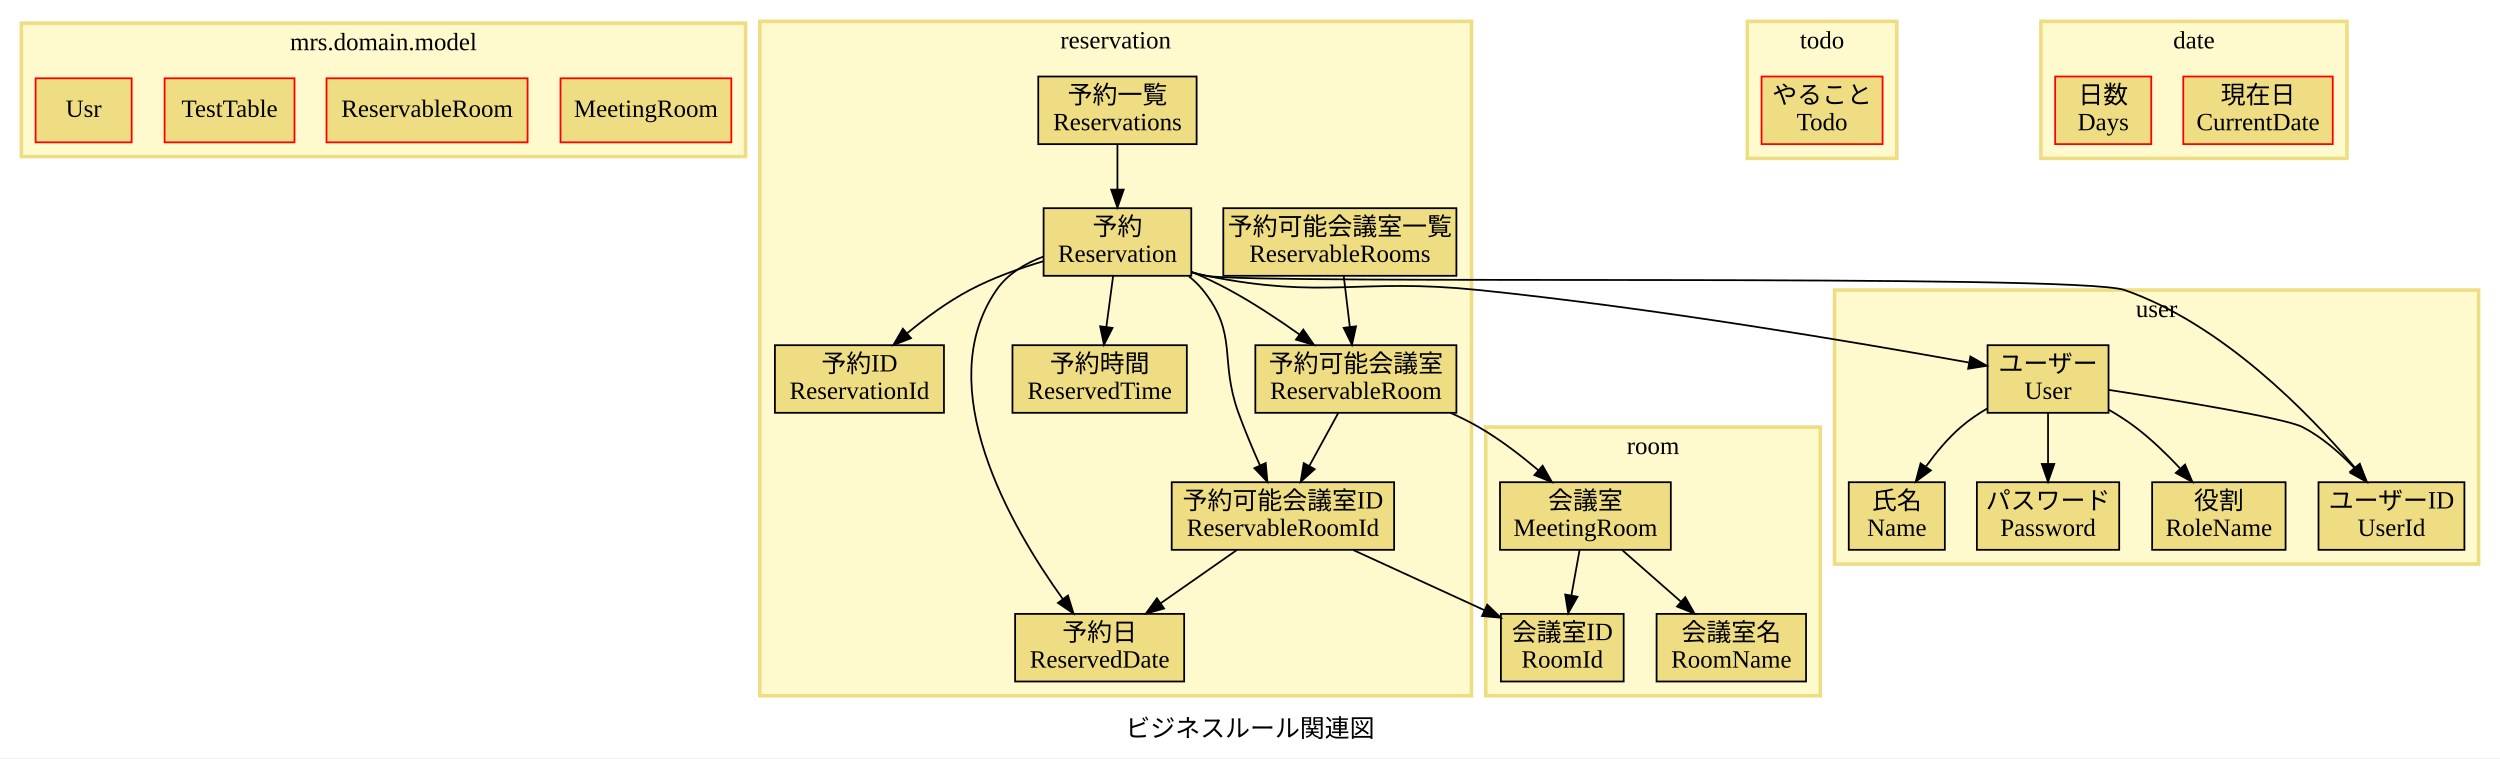
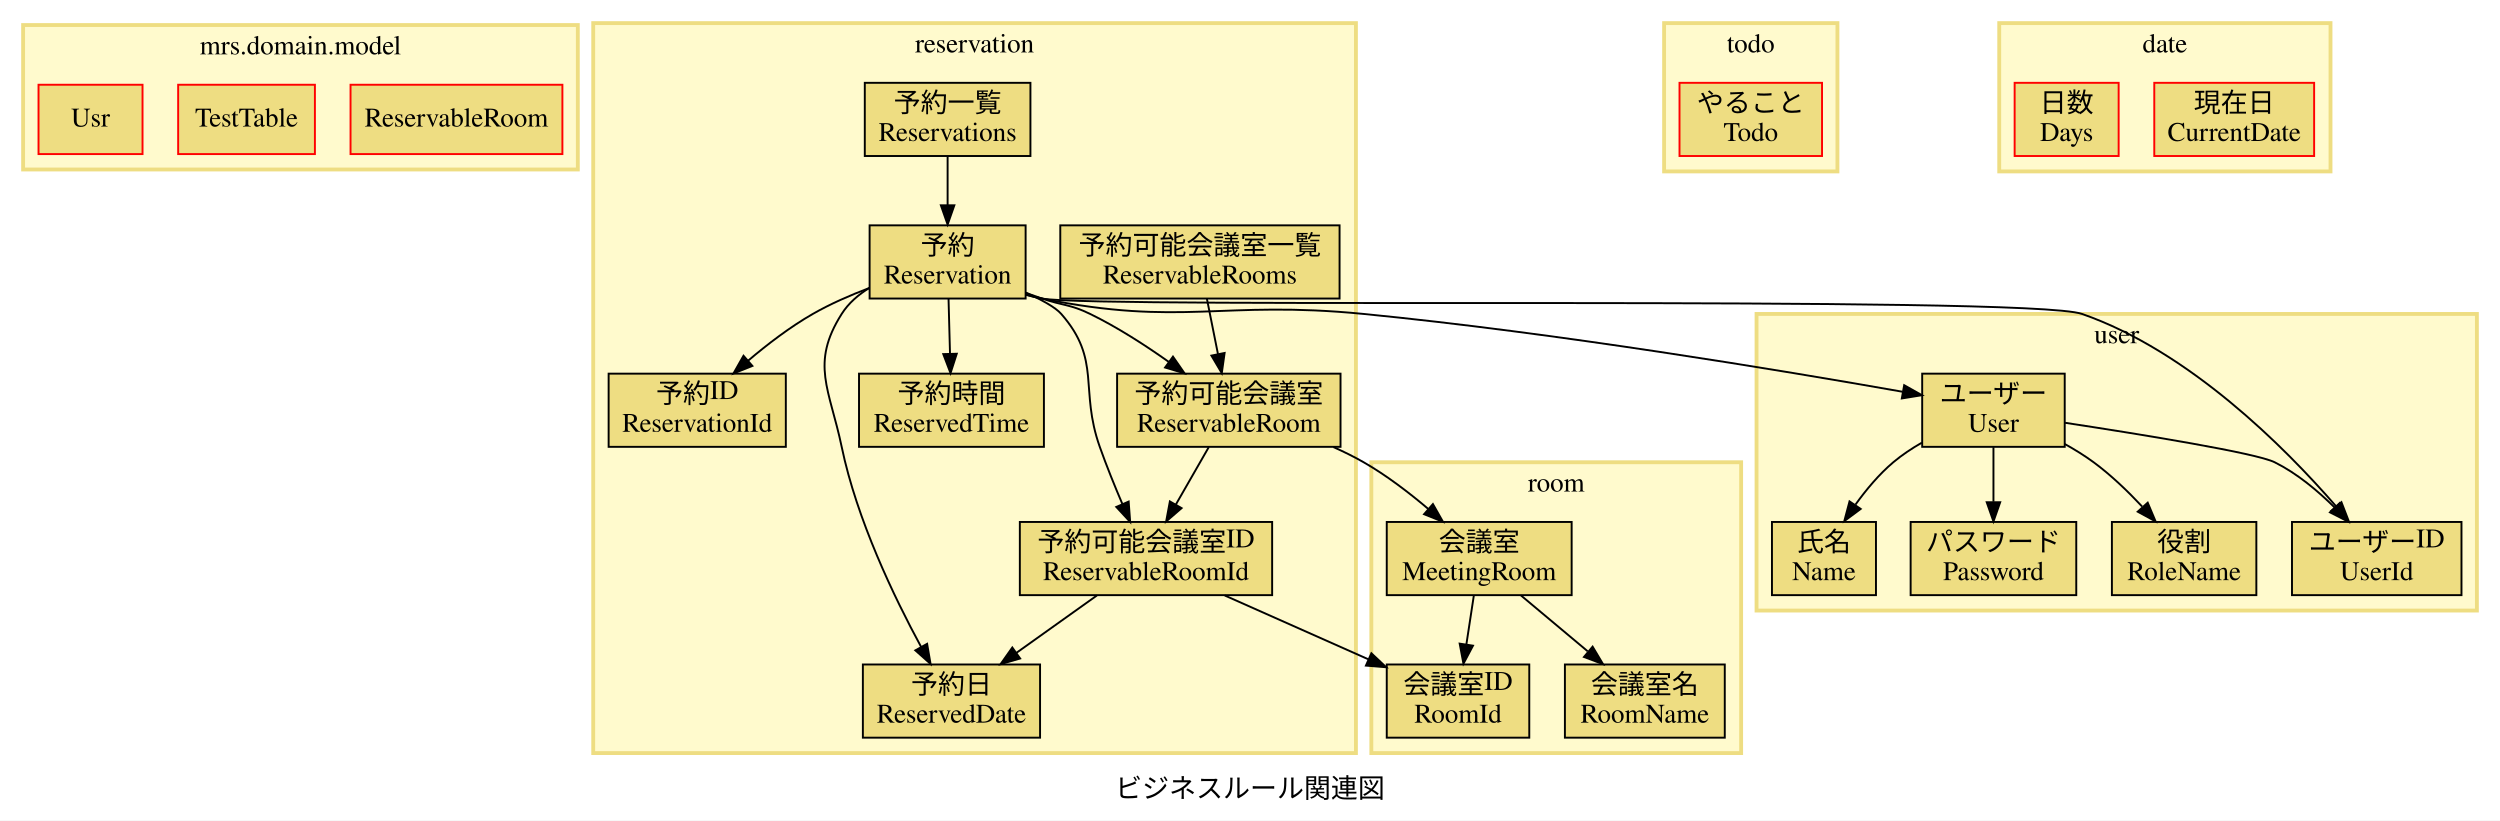
- <svg xmlns="http://www.w3.org/2000/svg" width="1405px" height="426px" viewBox="0.00 0.00 1405.00 426.00">
+ <svg xmlns="http://www.w3.org/2000/svg" width="1298px" height="426px" viewBox="0.00 0.00 1298.00 426.00">
  <g id="graph0" class="graph" transform="scale(1.0 1.0) rotate(0) translate(4 422)">
-     <polygon fill="white" stroke="none" points="-4,4 -4,-422 1401,-422 1401,4 -4,4" />
-     <text text-anchor="middle" x="698.5" y="-7.8" font-family="Times New Roman,serif" font-size="14.00">ビジネスルール関連図
-     </text>
+     <polygon fill="white" stroke="transparent" points="-4,4 -4,-422 1294,-422 1294,4 -4,4" />
+     <text text-anchor="middle" x="645" y="-7.8" font-family="Times,serif" font-size="14.00">ビジネスルール関連図</text>
    <g id="clust1" class="cluster">
-       <polygon fill="lemonchiffon" stroke="#eedd82" stroke-width="2" points="8,-334 8,-409 415,-409 415,-334 8,-334" />
-       <text text-anchor="middle" x="211.5" y="-393.8" font-family="Times New Roman,serif" font-size="14.00">
-             mrs.domain.model
-         </text>
+       <polygon fill="lemonchiffon" stroke="#eedd82" stroke-width="2" points="8,-334 8,-409 296,-409 296,-334 8,-334" />
+       <text text-anchor="middle" x="152" y="-393.8" font-family="Times,serif" font-size="14.00">mrs.domain.model</text>
    </g>
    <g id="clust2" class="cluster">
-       <polygon fill="lemonchiffon" stroke="#eedd82" stroke-width="2" points="423,-31 423,-410 823,-410 823,-31 423,-31" />
-       <text text-anchor="middle" x="623" y="-394.8" font-family="Times New Roman,serif" font-size="14.00">
-             reservation
-         </text>
+       <polygon fill="lemonchiffon" stroke="#eedd82" stroke-width="2" points="304,-31 304,-410 700,-410 700,-31 304,-31" />
+       <text text-anchor="middle" x="502" y="-394.8" font-family="Times,serif" font-size="14.00">reservation</text>
    </g>
    <g id="clust3" class="cluster">
-       <polygon fill="lemonchiffon" stroke="#eedd82" stroke-width="2" points="831,-31 831,-182 1019,-182 1019,-31 831,-31" />
-       <text text-anchor="middle" x="925" y="-166.8" font-family="Times New Roman,serif" font-size="14.00">room</text>
+       <polygon fill="lemonchiffon" stroke="#eedd82" stroke-width="2" points="708,-31 708,-182 900,-182 900,-31 708,-31" />
+       <text text-anchor="middle" x="804" y="-166.8" font-family="Times,serif" font-size="14.00">room</text>
+     </g>
+     <g id="clust4" class="cluster">
+       <polygon fill="lemonchiffon" stroke="#eedd82" stroke-width="2" points="860,-333 860,-410 950,-410 950,-333 860,-333" />
+       <text text-anchor="middle" x="905" y="-394.8" font-family="Times,serif" font-size="14.00">todo</text>
    </g>
    <g id="clust5" class="cluster">
-       <polygon fill="lemonchiffon" stroke="#eedd82" stroke-width="2" points="1027,-105 1027,-259 1389,-259 1389,-105 1027,-105" />
-       <text text-anchor="middle" x="1208" y="-243.8" font-family="Times New Roman,serif" font-size="14.00">user</text>
-     </g>
-     <g id="clust4" class="cluster">
-       <polygon fill="lemonchiffon" stroke="#eedd82" stroke-width="2" points="978,-333 978,-410 1062,-410 1062,-333 978,-333" />
-       <text text-anchor="middle" x="1020" y="-394.8" font-family="Times New Roman,serif" font-size="14.00">todo</text>
+       <polygon fill="lemonchiffon" stroke="#eedd82" stroke-width="2" points="908,-105 908,-259 1282,-259 1282,-105 908,-105" />
+       <text text-anchor="middle" x="1095" y="-243.8" font-family="Times,serif" font-size="14.00">user</text>
    </g>
    <g id="clust6" class="cluster">
-       <polygon fill="lemonchiffon" stroke="#eedd82" stroke-width="2" points="1143,-333 1143,-410 1315,-410 1315,-333 1143,-333" />
-       <text text-anchor="middle" x="1229" y="-394.8" font-family="Times New Roman,serif" font-size="14.00">date</text>
+       <polygon fill="lemonchiffon" stroke="#eedd82" stroke-width="2" points="1034,-333 1034,-410 1206,-410 1206,-333 1034,-333" />
+       <text text-anchor="middle" x="1120" y="-394.8" font-family="Times,serif" font-size="14.00">date</text>
    </g>
    <g id="node1" class="node">
-       <polygon fill="#eedd82" stroke="red" points="407,-378 311,-378 311,-342 407,-342 407,-378" />
-       <text text-anchor="middle" x="359" y="-356.3" font-family="Times New Roman,serif" font-size="14.00">
-             MeetingRoom
-         </text>
+       <polygon fill="#eedd82" stroke="red" points="288,-378 178,-378 178,-342 288,-342 288,-378" />
+       <text text-anchor="middle" x="233" y="-356.3" font-family="Times,serif" font-size="14.00">ReservableRoom</text>
    </g>
    <g id="node2" class="node">
-       <polygon fill="#eedd82" stroke="red" points="292.5,-378 179.5,-378 179.5,-342 292.5,-342 292.5,-378" />
-       <text text-anchor="middle" x="236" y="-356.3" font-family="Times New Roman,serif" font-size="14.00">
-             ReservableRoom
-         </text>
+       <polygon fill="#eedd82" stroke="red" points="159.5,-378 88.5,-378 88.5,-342 159.5,-342 159.5,-378" />
+       <text text-anchor="middle" x="124" y="-356.3" font-family="Times,serif" font-size="14.00">TestTable</text>
    </g>
    <g id="node3" class="node">
-       <polygon fill="#eedd82" stroke="red" points="161.5,-378 88.5,-378 88.5,-342 161.5,-342 161.5,-378" />
-       <text text-anchor="middle" x="125" y="-356.3" font-family="Times New Roman,serif" font-size="14.00">TestTable
-         </text>
+       <polygon fill="#eedd82" stroke="red" points="70,-378 16,-378 16,-342 70,-342 70,-378" />
+       <text text-anchor="middle" x="43" y="-356.3" font-family="Times,serif" font-size="14.00">Usr</text>
    </g>
    <g id="node4" class="node">
-       <polygon fill="#eedd82" stroke="red" points="70,-378 16,-378 16,-342 70,-342 70,-378" />
-       <text text-anchor="middle" x="43" y="-356.3" font-family="Times New Roman,serif" font-size="14.00">Usr</text>
+       <polygon fill="#eedd82" stroke="black" points="692,-228 576,-228 576,-190 692,-190 692,-228" />
+       <text text-anchor="middle" x="634" y="-212.8" font-family="Times,serif" font-size="14.00">予約可能会議室</text>
+       <text text-anchor="middle" x="634" y="-197.8" font-family="Times,serif" font-size="14.00">ReservableRoom</text>
    </g>
    <g id="node5" class="node">
-       <polygon fill="#eedd82" stroke="black" points="814.5,-228 701.5,-228 701.5,-190 814.5,-190 814.5,-228" />
-       <text text-anchor="middle" x="758" y="-212.8" font-family="Times New Roman,serif" font-size="14.00">予約可能会議室
-         </text>
-       <text text-anchor="middle" x="758" y="-197.8" font-family="Times New Roman,serif" font-size="14.00">
-             ReservableRoom
-         </text>
+       <polygon fill="#eedd82" stroke="black" points="656.5,-151 525.5,-151 525.5,-113 656.5,-113 656.5,-151" />
+       <text text-anchor="middle" x="591" y="-135.8" font-family="Times,serif" font-size="14.00">予約可能会議室ID</text>
+       <text text-anchor="middle" x="591" y="-120.8" font-family="Times,serif" font-size="14.00">ReservableRoomId</text>
+     </g>
+     <g id="edge4" class="edge">
+       <path fill="none" stroke="black" d="M623.59,-189.84C618.45,-180.88 612.15,-169.89 606.46,-159.97" />
+       <polygon fill="black" stroke="black" points="609.47,-158.18 601.46,-151.25 603.4,-161.66 609.47,-158.18" />
+     </g>
+     <g id="node12" class="node">
+       <polygon fill="#eedd82" stroke="black" points="812,-151 716,-151 716,-113 812,-113 812,-151" />
+       <text text-anchor="middle" x="764" y="-135.8" font-family="Times,serif" font-size="14.00">会議室</text>
+       <text text-anchor="middle" x="764" y="-120.8" font-family="Times,serif" font-size="14.00">MeetingRoom</text>
+     </g>
+     <g id="edge5" class="edge">
+       <path fill="none" stroke="black" d="M688.32,-189.87C693.73,-187.46 699.05,-184.84 704,-182 715.79,-175.25 727.61,-166.2 737.61,-157.71" />
+       <polygon fill="black" stroke="black" points="739.97,-160.3 745.2,-151.08 735.37,-155.02 739.97,-160.3" />
+     </g>
+     <g id="node10" class="node">
+       <polygon fill="#eedd82" stroke="black" points="536,-77 444,-77 444,-39 536,-39 536,-77" />
+       <text text-anchor="middle" x="490" y="-61.8" font-family="Times,serif" font-size="14.00">予約日</text>
+       <text text-anchor="middle" x="490" y="-46.8" font-family="Times,serif" font-size="14.00">ReservedDate</text>
+     </g>
+     <g id="edge6" class="edge">
+       <path fill="none" stroke="black" d="M565.51,-112.83C552.83,-103.79 537.34,-92.75 523.69,-83.02" />
+       <polygon fill="black" stroke="black" points="525.65,-80.12 515.48,-77.16 521.59,-85.82 525.65,-80.12" />
+     </g>
+     <g id="node13" class="node">
+       <polygon fill="#eedd82" stroke="black" points="790,-77 716,-77 716,-39 790,-39 790,-77" />
+       <text text-anchor="middle" x="753" y="-61.8" font-family="Times,serif" font-size="14.00">会議室ID</text>
+       <text text-anchor="middle" x="753" y="-46.8" font-family="Times,serif" font-size="14.00">RoomId</text>
+     </g>
+     <g id="edge7" class="edge">
+       <path fill="none" stroke="black" d="M631.88,-112.83C654.53,-102.76 682.79,-90.2 706.31,-79.75" />
+       <polygon fill="black" stroke="black" points="708.02,-82.82 715.74,-75.56 705.18,-76.42 708.02,-82.82" />
    </g>
    <g id="node6" class="node">
-       <polygon fill="#eedd82" stroke="black" points="779.5,-151 654.5,-151 654.5,-113 779.5,-113 779.5,-151" />
-       <text text-anchor="middle" x="717" y="-135.8" font-family="Times New Roman,serif" font-size="14.00">予約可能会議室ID
-         </text>
-       <text text-anchor="middle" x="717" y="-120.8" font-family="Times New Roman,serif" font-size="14.00">
-             ReservableRoomId
-         </text>
+       <polygon fill="#eedd82" stroke="black" points="691.5,-305 546.5,-305 546.5,-267 691.5,-267 691.5,-305" />
+       <text text-anchor="middle" x="619" y="-289.8" font-family="Times,serif" font-size="14.00">予約可能会議室一覧</text>
+       <text text-anchor="middle" x="619" y="-274.8" font-family="Times,serif" font-size="14.00">ReservableRooms</text>
+     </g>
+     <g id="edge3" class="edge">
+       <path fill="none" stroke="black" d="M622.63,-266.84C624.35,-258.25 626.44,-247.79 628.36,-238.19" />
+       <polygon fill="black" stroke="black" points="631.82,-238.74 630.35,-228.25 624.96,-237.37 631.82,-238.74" />
+     </g>
+     <g id="node7" class="node">
+       <polygon fill="#eedd82" stroke="black" points="528.5,-305 447.5,-305 447.5,-267 528.5,-267 528.5,-305" />
+       <text text-anchor="middle" x="488" y="-289.8" font-family="Times,serif" font-size="14.00">予約</text>
+       <text text-anchor="middle" x="488" y="-274.8" font-family="Times,serif" font-size="14.00">Reservation</text>
+     </g>
+     <g id="edge8" class="edge">
+       <path fill="none" stroke="black" d="M528.59,-269.94C531.43,-268.93 534.26,-267.94 537,-267 548.03,-263.21 551.51,-264.11 562,-259 576.13,-252.11 590.67,-242.73 602.94,-234.02" />
+       <polygon fill="black" stroke="black" points="605.01,-236.85 611.05,-228.14 600.9,-231.18 605.01,-236.85" />
+     </g>
+     <g id="edge9" class="edge">
+       <path fill="none" stroke="black" d="M528.53,-270.08C536.84,-266.36 543.98,-262.45 547,-259 568.03,-234.97 556.34,-220.1 567,-190 570.48,-180.16 574.78,-169.57 578.78,-160.22" />
+       <polygon fill="black" stroke="black" points="582,-161.58 582.78,-151.01 575.58,-158.79 582,-161.58" />
+     </g>
+     <g id="node8" class="node">
+       <polygon fill="#eedd82" stroke="black" points="404,-228 312,-228 312,-190 404,-190 404,-228" />
+       <text text-anchor="middle" x="358" y="-212.8" font-family="Times,serif" font-size="14.00">予約ID</text>
+       <text text-anchor="middle" x="358" y="-197.8" font-family="Times,serif" font-size="14.00">ReservationId</text>
+     </g>
+     <g id="edge10" class="edge">
+       <path fill="none" stroke="black" d="M447.36,-272.48C437.47,-268.74 427.11,-264.22 418,-259 406.21,-252.25 394.39,-243.2 384.39,-234.71" />
+       <polygon fill="black" stroke="black" points="386.63,-232.02 376.8,-228.08 382.03,-237.3 386.63,-232.02" />
+     </g>
+     <g id="edge11" class="edge">
+       <path fill="none" stroke="black" d="M447.42,-272.53C441.7,-269.05 436.56,-264.62 433,-259 416.59,-233.09 426.75,-220.02 433,-190 440.88,-152.15 460.29,-111.83 474.27,-86.08" />
+       <polygon fill="black" stroke="black" points="477.36,-87.73 479.15,-77.28 471.24,-84.33 477.36,-87.73" />
+     </g>
+     <g id="node11" class="node">
+       <polygon fill="#eedd82" stroke="black" points="538,-228 442,-228 442,-190 538,-190 538,-228" />
+       <text text-anchor="middle" x="490" y="-212.8" font-family="Times,serif" font-size="14.00">予約時間</text>
+       <text text-anchor="middle" x="490" y="-197.8" font-family="Times,serif" font-size="14.00">ReservedTime</text>
+     </g>
+     <g id="edge12" class="edge">
+       <path fill="none" stroke="black" d="M488.48,-266.84C488.71,-258.34 488.99,-248.01 489.24,-238.5" />
+       <polygon fill="black" stroke="black" points="492.75,-238.34 489.51,-228.25 485.75,-238.15 492.75,-238.34" />
+     </g>
+     <g id="node19" class="node">
+       <polygon fill="#eedd82" stroke="black" points="1068,-228 994,-228 994,-190 1068,-190 1068,-228" />
+       <text text-anchor="middle" x="1031" y="-212.8" font-family="Times,serif" font-size="14.00">ユーザー</text>
+       <text text-anchor="middle" x="1031" y="-197.8" font-family="Times,serif" font-size="14.00">User</text>
+     </g>
+     <g id="edge13" class="edge">
+       <path fill="none" stroke="black" d="M528.64,-269.02C531.44,-268.24 534.25,-267.56 537,-267 609.83,-252.24 630.05,-266.29 704,-259 804.11,-249.13 920.4,-229.81 983.8,-218.6" />
+       <polygon fill="black" stroke="black" points="984.65,-222.01 993.88,-216.81 983.42,-215.12 984.65,-222.01" />
+     </g>
+     <g id="node20" class="node">
+       <polygon fill="#eedd82" stroke="black" points="1274,-151 1186,-151 1186,-113 1274,-113 1274,-151" />
+       <text text-anchor="middle" x="1230" y="-135.8" font-family="Times,serif" font-size="14.00">ユーザーID</text>
+       <text text-anchor="middle" x="1230" y="-120.8" font-family="Times,serif" font-size="14.00">UserId</text>
+     </g>
+     <g id="edge14" class="edge">
+       <path fill="none" stroke="black" d="M528.62,-268.92C531.43,-268.16 534.24,-267.51 537,-267 566.5,-261.53 1048.67,-268.88 1077,-259 1132.48,-239.66 1182.01,-190.07 1208.85,-159.18" />
+       <polygon fill="black" stroke="black" points="1211.67,-161.27 1215.49,-151.38 1206.34,-156.73 1211.67,-161.27" />
+     </g>
+     <g id="node9" class="node">
+       <polygon fill="#eedd82" stroke="black" points="531,-379 445,-379 445,-341 531,-341 531,-379" />
+       <text text-anchor="middle" x="488" y="-363.8" font-family="Times,serif" font-size="14.00">予約一覧</text>
+       <text text-anchor="middle" x="488" y="-348.8" font-family="Times,serif" font-size="14.00">Reservations</text>
+     </g>
+     <g id="edge15" class="edge">
+       <path fill="none" stroke="black" d="M488,-340.83C488,-333.13 488,-323.97 488,-315.42" />
+       <polygon fill="black" stroke="black" points="491.5,-315.41 488,-305.41 484.5,-315.41 491.5,-315.41" />
    </g>
    <g id="edge1" class="edge">
-       <path fill="none" stroke="black" d="M748.075,-189.845C743.226,-180.974 737.29,-170.115 731.91,-160.274" />
-       <polygon fill="black" stroke="black" points="734.844,-158.344 726.976,-151.248 728.701,-161.702 734.844,-158.344" />
-     </g>
-     <g id="node13" class="node">
-       <polygon fill="#eedd82" stroke="black" points="935,-151 839,-151 839,-113 935,-113 935,-151" />
-       <text text-anchor="middle" x="887" y="-135.8" font-family="Times New Roman,serif" font-size="14.00">会議室</text>
-       <text text-anchor="middle" x="887" y="-120.8" font-family="Times New Roman,serif" font-size="14.00">
-             MeetingRoom
-         </text>
+       <path fill="none" stroke="black" d="M761.22,-112.83C760.05,-105.13 758.65,-95.97 757.34,-87.42" />
+       <polygon fill="black" stroke="black" points="760.78,-86.77 755.81,-77.41 753.86,-87.83 760.78,-86.77" />
+     </g>
+     <g id="node14" class="node">
+       <polygon fill="#eedd82" stroke="black" points="891.5,-77 808.5,-77 808.5,-39 891.5,-39 891.5,-77" />
+       <text text-anchor="middle" x="850" y="-61.8" font-family="Times,serif" font-size="14.00">会議室名</text>
+       <text text-anchor="middle" x="850" y="-46.8" font-family="Times,serif" font-size="14.00">RoomName</text>
    </g>
    <g id="edge2" class="edge">
-       <path fill="none" stroke="black" d="M811.18,-189.988C816.639,-187.543 822.008,-184.875 827,-182 838.77,-175.22 850.593,-166.163 860.593,-157.681" />
-       <polygon fill="black" stroke="black" points="862.953,-160.267 868.188,-151.056 858.351,-154.992 862.953,-160.267" />
-     </g>
-     <g id="node11" class="node">
-       <polygon fill="#eedd82" stroke="black" points="661.5,-77 566.5,-77 566.5,-39 661.5,-39 661.5,-77" />
-       <text text-anchor="middle" x="614" y="-61.8" font-family="Times New Roman,serif" font-size="14.00">予約日</text>
-       <text text-anchor="middle" x="614" y="-46.8" font-family="Times New Roman,serif" font-size="14.00">
-             ReservedDate
-         </text>
-     </g>
-     <g id="edge3" class="edge">
-       <path fill="none" stroke="black" d="M691.009,-112.831C678.078,-103.793 662.278,-92.748 648.362,-83.02" />
-       <polygon fill="black" stroke="black" points="650.184,-80.023 639.983,-77.163 646.174,-85.761 650.184,-80.023" />
-     </g>
-     <g id="node14" class="node">
-       <polygon fill="#eedd82" stroke="black" points="908.5,-77 839.5,-77 839.5,-39 908.5,-39 908.5,-77" />
-       <text text-anchor="middle" x="874" y="-61.8" font-family="Times New Roman,serif" font-size="14.00">会議室ID</text>
-       <text text-anchor="middle" x="874" y="-46.8" font-family="Times New Roman,serif" font-size="14.00">RoomId</text>
-     </g>
-     <g id="edge4" class="edge">
-       <path fill="none" stroke="black" d="M756.618,-112.831C779.053,-102.543 807.156,-89.654 830.24,-79.069" />
-       <polygon fill="black" stroke="black" points="831.836,-82.187 839.467,-74.837 828.918,-75.824 831.836,-82.187" />
-     </g>
-     <g id="node7" class="node">
-       <polygon fill="#eedd82" stroke="black" points="814.5,-305 683.5,-305 683.5,-267 814.5,-267 814.5,-305" />
-       <text text-anchor="middle" x="749" y="-289.8" font-family="Times New Roman,serif" font-size="14.00">予約可能会議室一覧
-         </text>
-       <text text-anchor="middle" x="749" y="-274.8" font-family="Times New Roman,serif" font-size="14.00">
-             ReservableRooms
-         </text>
-     </g>
-     <g id="edge5" class="edge">
-       <path fill="none" stroke="black" d="M751.179,-266.845C752.21,-258.249 753.466,-247.785 754.617,-238.19" />
-       <polygon fill="black" stroke="black" points="758.094,-238.594 755.81,-228.248 751.144,-237.76 758.094,-238.594" />
-     </g>
-     <g id="node8" class="node">
-       <polygon fill="#eedd82" stroke="black" points="665.5,-305 582.5,-305 582.5,-267 665.5,-267 665.5,-305" />
-       <text text-anchor="middle" x="624" y="-289.8" font-family="Times New Roman,serif" font-size="14.00">予約</text>
-       <text text-anchor="middle" x="624" y="-274.8" font-family="Times New Roman,serif" font-size="14.00">
-             Reservation
-         </text>
-     </g>
-     <g id="edge6" class="edge">
-       <path fill="none" stroke="black" d="M665.593,-269.31C672.855,-266.156 680.242,-262.672 687,-259 700.343,-251.75 714.254,-242.557 726.19,-234.096" />
-       <polygon fill="black" stroke="black" points="728.434,-236.793 734.496,-228.104 724.338,-231.117 728.434,-236.793" />
-     </g>
-     <g id="edge7" class="edge">
-       <path fill="none" stroke="black" d="M664.225,-266.649C667.094,-264.349 669.74,-261.804 672,-259 692.033,-234.138 681.12,-220.018 692,-190 695.553,-180.198 699.979,-169.688 704.115,-160.396" />
-       <polygon fill="black" stroke="black" points="707.327,-161.787 708.272,-151.234 700.953,-158.894 707.327,-161.787" />
-     </g>
-     <g id="node9" class="node">
-       <polygon fill="#eedd82" stroke="black" points="526.5,-228 431.5,-228 431.5,-190 526.5,-190 526.5,-228" />
-       <text text-anchor="middle" x="479" y="-212.8" font-family="Times New Roman,serif" font-size="14.00">予約ID</text>
-       <text text-anchor="middle" x="479" y="-197.8" font-family="Times New Roman,serif" font-size="14.00">
-             ReservationId
-         </text>
-     </g>
-     <g id="edge8" class="edge">
-       <path fill="none" stroke="black" d="M582.281,-275.164C568.692,-271.123 553.816,-265.774 541,-259 528.653,-252.475 516.323,-243.392 505.948,-234.817" />
-       <polygon fill="black" stroke="black" points="507.963,-231.935 498.084,-228.107 503.42,-237.26 507.963,-231.935" />
-     </g>
-     <g id="edge9" class="edge">
-       <path fill="none" stroke="black" d="M582.373,-277.81C572.085,-273.962 562.234,-268.058 556,-259 518.573,-204.619 564.047,-126.061 593.2,-85.484" />
-       <polygon fill="black" stroke="black" points="596.198,-87.316 599.315,-77.19 590.564,-83.162 596.198,-87.316" />
-     </g>
-     <g id="node12" class="node">
-       <polygon fill="#eedd82" stroke="black" points="663,-228 565,-228 565,-190 663,-190 663,-228" />
-       <text text-anchor="middle" x="614" y="-212.8" font-family="Times New Roman,serif" font-size="14.00">予約時間</text>
-       <text text-anchor="middle" x="614" y="-197.8" font-family="Times New Roman,serif" font-size="14.00">
-             ReservedTime
-         </text>
-     </g>
-     <g id="edge10" class="edge">
-       <path fill="none" stroke="black" d="M621.579,-266.845C620.433,-258.249 619.038,-247.785 617.759,-238.19" />
-       <polygon fill="black" stroke="black" points="621.224,-237.698 616.433,-228.248 614.286,-238.623 621.224,-237.698" />
-     </g>
-     <g id="node20" class="node">
-       <polygon fill="#eedd82" stroke="black" points="1181,-228 1113,-228 1113,-190 1181,-190 1181,-228" />
-       <text text-anchor="middle" x="1147" y="-212.8" font-family="Times New Roman,serif" font-size="14.00">ユーザー</text>
-       <text text-anchor="middle" x="1147" y="-197.8" font-family="Times New Roman,serif" font-size="14.00">User</text>
-     </g>
-     <g id="edge11" class="edge">
-       <path fill="none" stroke="black" d="M665.757,-268.962C668.523,-268.213 671.287,-267.547 674,-267 740.75,-253.546 759.262,-265.94 827,-259 925.835,-248.875 1040.76,-229.369 1102.42,-218.265" />
-       <polygon fill="black" stroke="black" points="1103.36,-221.652 1112.58,-216.426 1102.11,-214.764 1103.36,-221.652" />
+       <path fill="none" stroke="black" d="M785.7,-112.83C796.19,-104.05 808.95,-93.37 820.32,-83.85" />
+       <polygon fill="black" stroke="black" points="822.88,-86.27 828.31,-77.16 818.39,-80.9 822.88,-86.27" />
+     </g>
+     <g id="node15" class="node">
+       <polygon fill="#eedd82" stroke="red" points="942,-379 868,-379 868,-341 942,-341 942,-379" />
+       <text text-anchor="middle" x="905" y="-363.8" font-family="Times,serif" font-size="14.00">やること</text>
+       <text text-anchor="middle" x="905" y="-348.8" font-family="Times,serif" font-size="14.00">Todo</text>
+     </g>
+     <g id="node16" class="node">
+       <polygon fill="#eedd82" stroke="black" points="970,-151 916,-151 916,-113 970,-113 970,-151" />
+       <text text-anchor="middle" x="943" y="-135.8" font-family="Times,serif" font-size="14.00">氏名</text>
+       <text text-anchor="middle" x="943" y="-120.8" font-family="Times,serif" font-size="14.00">Name</text>
+     </g>
+     <g id="node17" class="node">
+       <polygon fill="#eedd82" stroke="black" points="1074,-151 988,-151 988,-113 1074,-113 1074,-151" />
+       <text text-anchor="middle" x="1031" y="-135.8" font-family="Times,serif" font-size="14.00">パスワード</text>
+       <text text-anchor="middle" x="1031" y="-120.8" font-family="Times,serif" font-size="14.00">Password</text>
+     </g>
+     <g id="node18" class="node">
+       <polygon fill="#eedd82" stroke="black" points="1167.5,-151 1092.5,-151 1092.5,-113 1167.5,-113 1167.5,-151" />
+       <text text-anchor="middle" x="1130" y="-135.8" font-family="Times,serif" font-size="14.00">役割</text>
+       <text text-anchor="middle" x="1130" y="-120.8" font-family="Times,serif" font-size="14.00">RoleName</text>
+     </g>
+     <g id="edge16" class="edge">
+       <path fill="none" stroke="black" d="M993.83,-192.17C988.59,-189.17 983.48,-185.77 979,-182 971.61,-175.77 964.9,-167.73 959.33,-159.97" />
+       <polygon fill="black" stroke="black" points="962.06,-157.76 953.55,-151.44 956.27,-161.68 962.06,-157.76" />
+     </g>
+     <g id="edge17" class="edge">
+       <path fill="none" stroke="black" d="M1031,-189.84C1031,-181.34 1031,-171.01 1031,-161.5" />
+       <polygon fill="black" stroke="black" points="1034.5,-161.25 1031,-151.25 1027.5,-161.25 1034.5,-161.25" />
+     </g>
+     <g id="edge18" class="edge">
+       <path fill="none" stroke="black" d="M1068.02,-191.48C1073.22,-188.59 1078.37,-185.41 1083,-182 1091.97,-175.39 1100.72,-166.99 1108.19,-159.01" />
+       <polygon fill="black" stroke="black" points="1111.09,-161.02 1115.2,-151.26 1105.9,-156.33 1111.09,-161.02" />
+     </g>
+     <g id="edge19" class="edge">
+       <path fill="none" stroke="black" d="M1068.18,-202.49C1108.18,-196.39 1167.37,-186.78 1177,-182 1188.57,-176.25 1199.42,-167.18 1208.25,-158.4" />
+       <polygon fill="black" stroke="black" points="1210.78,-160.82 1215.17,-151.17 1205.73,-155.98 1210.78,-160.82" />
    </g>
    <g id="node21" class="node">
-       <polygon fill="#eedd82" stroke="black" points="1381,-151 1299,-151 1299,-113 1381,-113 1381,-151" />
-       <text text-anchor="middle" x="1340" y="-135.8" font-family="Times New Roman,serif" font-size="14.00">ユーザーID
-         </text>
-       <text text-anchor="middle" x="1340" y="-120.8" font-family="Times New Roman,serif" font-size="14.00">UserId
-         </text>
-     </g>
-     <g id="edge12" class="edge">
-       <path fill="none" stroke="black" d="M665.735,-268.846C668.506,-268.125 671.277,-267.497 674,-267 702.204,-261.852 1162.93,-268.449 1190,-259 1244.83,-239.862 1293.24,-190.203 1319.41,-159.249" />
-       <polygon fill="black" stroke="black" points="1322.2,-161.369 1325.88,-151.434 1316.81,-156.904 1322.2,-161.369" />
-     </g>
-     <g id="node10" class="node">
-       <polygon fill="#eedd82" stroke="black" points="668.5,-379 579.5,-379 579.5,-341 668.5,-341 668.5,-379" />
-       <text text-anchor="middle" x="624" y="-363.8" font-family="Times New Roman,serif" font-size="14.00">予約一覧</text>
-       <text text-anchor="middle" x="624" y="-348.8" font-family="Times New Roman,serif" font-size="14.00">
-             Reservations
-         </text>
-     </g>
-     <g id="edge13" class="edge">
-       <path fill="none" stroke="black" d="M624,-340.831C624,-333.131 624,-323.974 624,-315.417" />
-       <polygon fill="black" stroke="black" points="627.5,-315.413 624,-305.413 620.5,-315.413 627.5,-315.413" />
-     </g>
-     <g id="edge14" class="edge">
-       <path fill="none" stroke="black" d="M883.72,-112.831C882.329,-105.131 880.676,-95.974 879.131,-87.417" />
-       <polygon fill="black" stroke="black" points="882.546,-86.632 877.325,-77.413 875.657,-87.876 882.546,-86.632" />
-     </g>
-     <g id="node15" class="node">
-       <polygon fill="#eedd82" stroke="black" points="1011,-77 927,-77 927,-39 1011,-39 1011,-77" />
-       <text text-anchor="middle" x="969" y="-61.8" font-family="Times New Roman,serif" font-size="14.00">会議室名</text>
-       <text text-anchor="middle" x="969" y="-46.8" font-family="Times New Roman,serif" font-size="14.00">RoomName
-         </text>
-     </g>
-     <g id="edge15" class="edge">
-       <path fill="none" stroke="black" d="M907.692,-112.831C917.695,-104.048 929.855,-93.371 940.7,-83.849" />
-       <polygon fill="black" stroke="black" points="943.109,-86.391 948.315,-77.163 938.491,-81.131 943.109,-86.391" />
-     </g>
-     <g id="node16" class="node">
-       <polygon fill="#eedd82" stroke="red" points="1054,-379 986,-379 986,-341 1054,-341 1054,-379" />
-       <text text-anchor="middle" x="1020" y="-363.8" font-family="Times New Roman,serif" font-size="14.00">やること</text>
-       <text text-anchor="middle" x="1020" y="-348.8" font-family="Times New Roman,serif" font-size="14.00">Todo</text>
-     </g>
-     <g id="node17" class="node">
-       <polygon fill="#eedd82" stroke="black" points="1089,-151 1035,-151 1035,-113 1089,-113 1089,-151" />
-       <text text-anchor="middle" x="1062" y="-135.8" font-family="Times New Roman,serif" font-size="14.00">氏名</text>
-       <text text-anchor="middle" x="1062" y="-120.8" font-family="Times New Roman,serif" font-size="14.00">Name</text>
-     </g>
-     <g id="node18" class="node">
-       <polygon fill="#eedd82" stroke="black" points="1187,-151 1107,-151 1107,-113 1187,-113 1187,-151" />
-       <text text-anchor="middle" x="1147" y="-135.8" font-family="Times New Roman,serif" font-size="14.00">パスワード
-         </text>
-       <text text-anchor="middle" x="1147" y="-120.8" font-family="Times New Roman,serif" font-size="14.00">Password
-         </text>
-     </g>
-     <g id="node19" class="node">
-       <polygon fill="#eedd82" stroke="black" points="1280.5,-151 1205.5,-151 1205.5,-113 1280.5,-113 1280.5,-151" />
-       <text text-anchor="middle" x="1243" y="-135.8" font-family="Times New Roman,serif" font-size="14.00">役割</text>
-       <text text-anchor="middle" x="1243" y="-120.8" font-family="Times New Roman,serif" font-size="14.00">RoleName
-         </text>
-     </g>
-     <g id="edge16" class="edge">
-       <path fill="none" stroke="black" d="M1112.76,-192.41C1107.55,-189.327 1102.45,-185.84 1098,-182 1090.69,-175.683 1084,-167.617 1078.43,-159.862" />
-       <polygon fill="black" stroke="black" points="1081.15,-157.647 1072.64,-151.348 1075.37,-161.584 1081.15,-157.647" />
-     </g>
-     <g id="edge17" class="edge">
-       <path fill="none" stroke="black" d="M1147,-189.845C1147,-181.34 1147,-171.008 1147,-161.496" />
-       <polygon fill="black" stroke="black" points="1150.5,-161.248 1147,-151.248 1143.5,-161.248 1150.5,-161.248" />
-     </g>
-     <g id="edge18" class="edge">
-       <path fill="none" stroke="black" d="M1181.08,-191.741C1186.25,-188.762 1191.39,-185.483 1196,-182 1204.89,-175.285 1213.62,-166.851 1221.1,-158.881" />
-       <polygon fill="black" stroke="black" points="1223.99,-160.904 1228.12,-151.148 1218.8,-156.199 1223.99,-160.904" />
-     </g>
-     <g id="edge19" class="edge">
-       <path fill="none" stroke="black" d="M1181,-202.891C1220.19,-196.835 1280.45,-186.944 1290,-182 1301.02,-176.297 1311.2,-167.349 1319.46,-158.652" />
-       <polygon fill="black" stroke="black" points="1322.12,-160.937 1326.2,-151.162 1316.91,-156.256 1322.12,-160.937" />
+       <polygon fill="#eedd82" stroke="red" points="1197.5,-379 1114.5,-379 1114.5,-341 1197.5,-341 1197.5,-379" />
+       <text text-anchor="middle" x="1156" y="-363.8" font-family="Times,serif" font-size="14.00">現在日</text>
+       <text text-anchor="middle" x="1156" y="-348.8" font-family="Times,serif" font-size="14.00">CurrentDate</text>
    </g>
    <g id="node22" class="node">
-       <polygon fill="#eedd82" stroke="red" points="1307,-379 1223,-379 1223,-341 1307,-341 1307,-379" />
-       <text text-anchor="middle" x="1265" y="-363.8" font-family="Times New Roman,serif" font-size="14.00">現在日</text>
-       <text text-anchor="middle" x="1265" y="-348.8" font-family="Times New Roman,serif" font-size="14.00">
-             CurrentDate
-         </text>
-     </g>
-     <g id="node23" class="node">
-       <polygon fill="#eedd82" stroke="red" points="1205,-379 1151,-379 1151,-341 1205,-341 1205,-379" />
-       <text text-anchor="middle" x="1178" y="-363.8" font-family="Times New Roman,serif" font-size="14.00">日数</text>
-       <text text-anchor="middle" x="1178" y="-348.8" font-family="Times New Roman,serif" font-size="14.00">Days</text>
+       <polygon fill="#eedd82" stroke="red" points="1096,-379 1042,-379 1042,-341 1096,-341 1096,-379" />
+       <text text-anchor="middle" x="1069" y="-363.8" font-family="Times,serif" font-size="14.00">日数</text>
+       <text text-anchor="middle" x="1069" y="-348.8" font-family="Times,serif" font-size="14.00">Days</text>
    </g>
  </g>
</svg>
